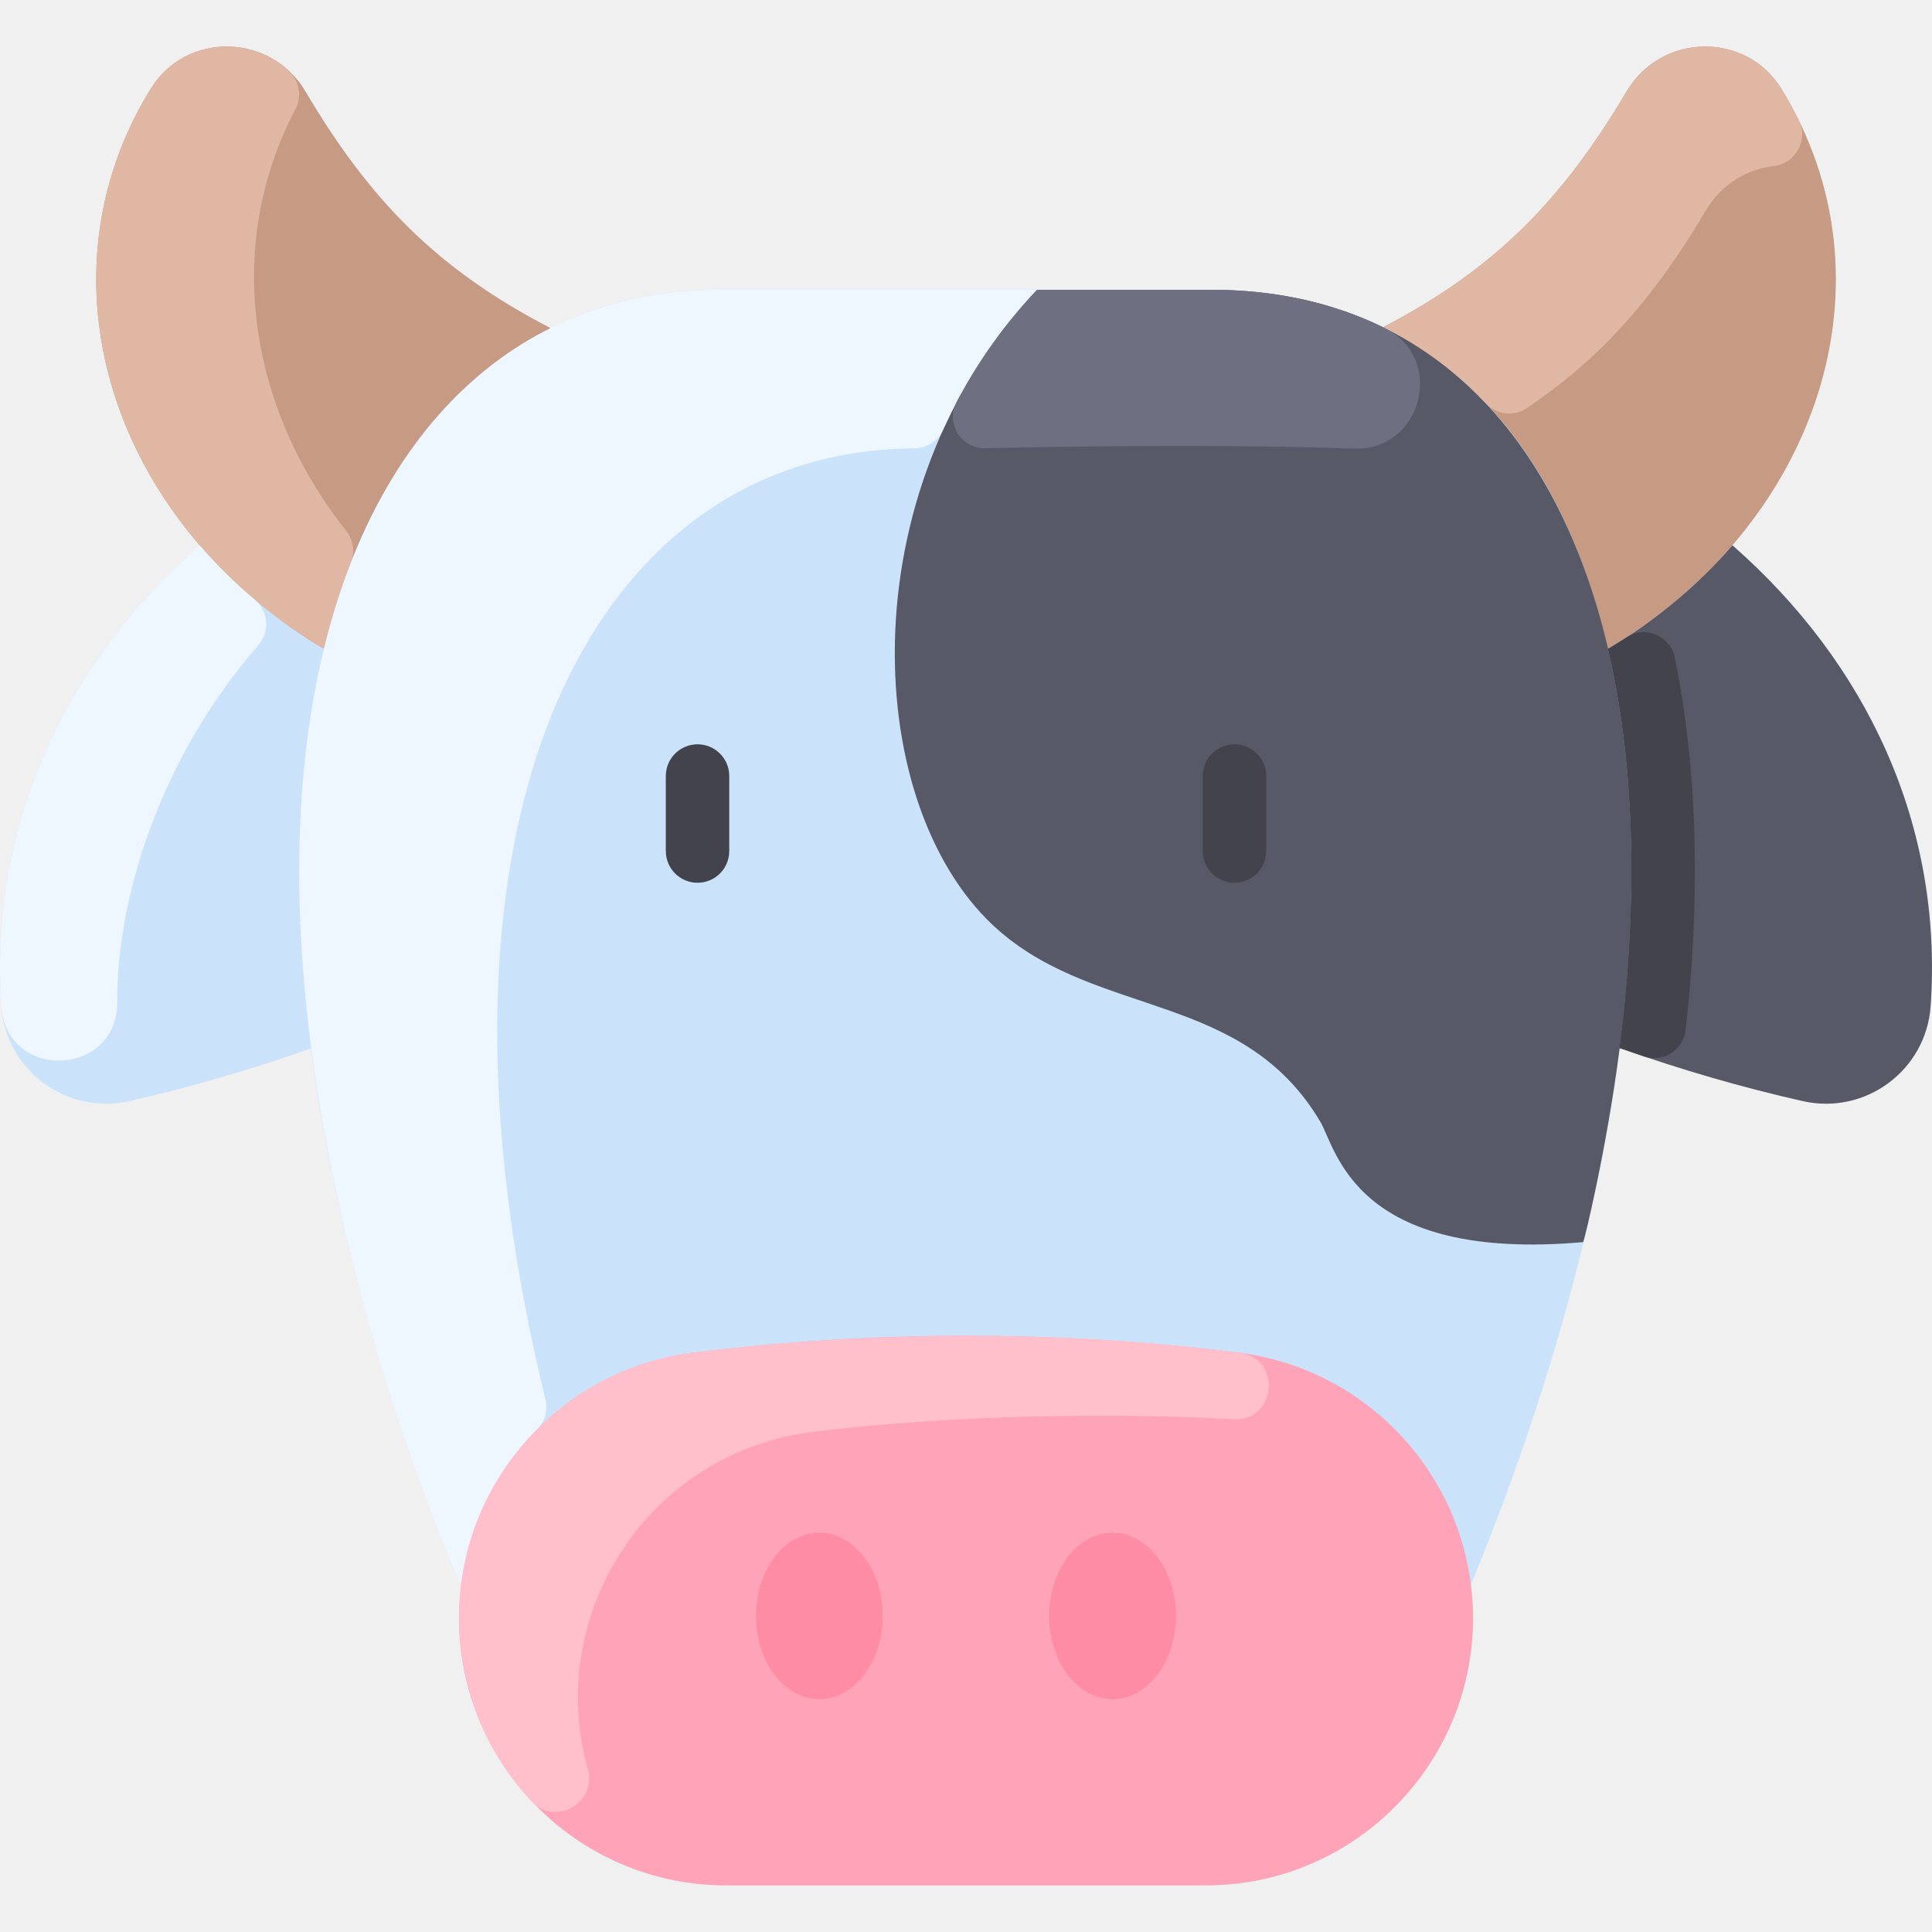
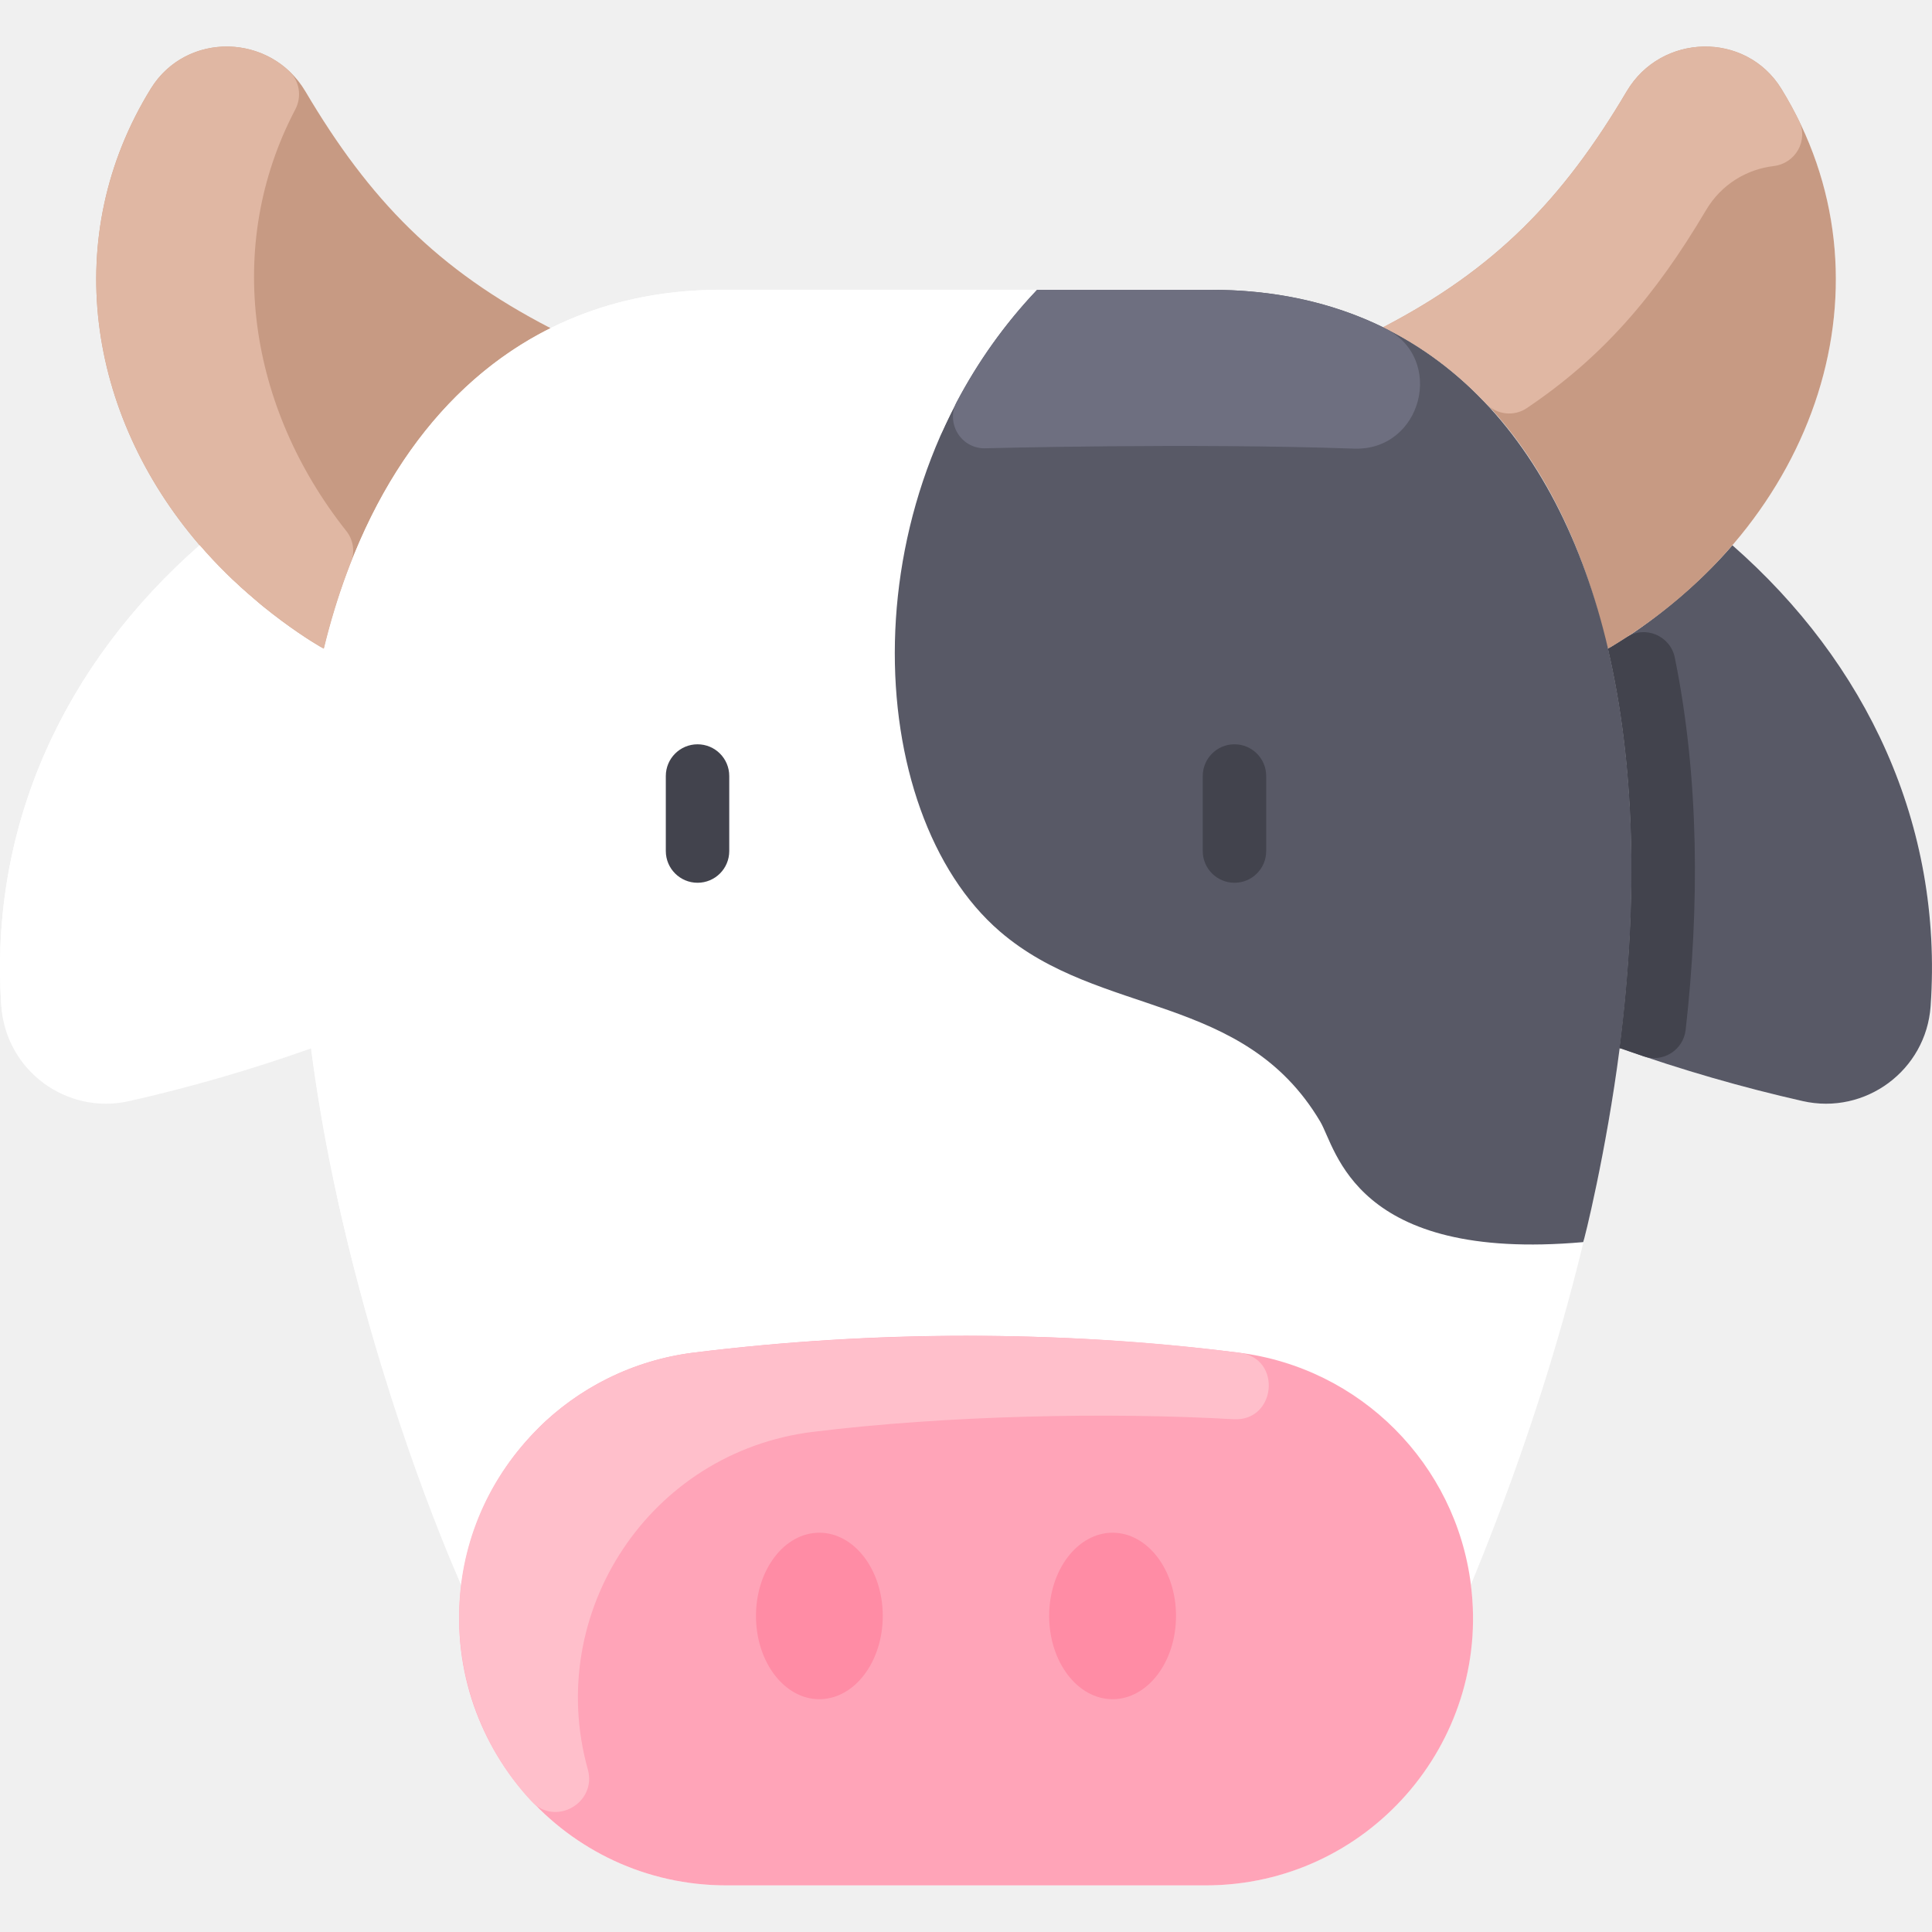
<svg xmlns="http://www.w3.org/2000/svg" width="24" height="24" viewBox="0 0 24 24" fill="none">
  <g clip-path="url(#clip0_183_1110)">
-     <path d="M21.52 6.773C22.923 5.143 23.254 2.929 22.127 1.102C21.686 0.386 20.635 0.411 20.206 1.135C19.41 2.482 18.57 3.343 17.181 4.065C16.516 3.74 15.787 3.599 15.046 3.599H8.954C8.178 3.599 7.468 3.763 6.837 4.078L6.835 4.074C5.437 3.35 4.593 2.487 3.794 1.135C3.365 0.411 2.314 0.386 1.873 1.102C0.746 2.929 1.077 5.143 2.48 6.773C0.817 8.231 -0.14 10.24 0.017 12.499C0.072 13.296 0.827 13.855 1.607 13.678C2.349 13.51 3.102 13.294 3.863 13.024C4.12 15.008 4.722 17.247 5.728 19.686C5.734 19.686 5.703 19.823 5.703 20.1C5.703 21.934 7.19 23.421 9.024 23.421H14.976C16.81 23.421 18.297 21.934 18.297 20.1C18.297 19.82 18.267 19.686 18.272 19.686C19.146 17.569 19.83 15.275 20.119 13.021C20.207 13.034 21.011 13.364 22.393 13.678C23.172 13.855 23.928 13.296 23.983 12.499C24.14 10.24 23.183 8.231 21.52 6.773V6.773Z" fill="#CBE3FA" />
-     <path d="M21.52 6.773C23.183 8.231 24.14 10.24 23.983 12.499C23.927 13.296 23.172 13.855 22.393 13.678C21.651 13.51 20.897 13.294 20.136 13.024L20.118 13.021C20.358 11.147 20.303 9.465 19.975 8.058C19.989 8.055 20.823 7.582 21.52 6.773V6.773Z" fill="#585966" />
-     <path d="M22.128 1.102C23.596 3.484 22.588 6.509 19.978 8.058C19.92 8.069 19.559 5.225 17.182 4.065C18.57 3.343 19.41 2.482 20.207 1.135C20.635 0.411 21.686 0.386 22.128 1.102V1.102Z" fill="#C79A83" />
-     <path d="M19.976 8.059C20.304 9.466 20.359 11.148 20.12 13.022C19.954 14.311 19.674 15.432 19.667 15.43C16.822 15.681 16.602 14.271 16.4 13.932C15.447 12.326 13.665 12.643 12.421 11.571C10.704 10.092 10.507 6.103 12.883 3.6H15.047C17.72 3.6 19.356 5.404 19.976 8.059V8.059Z" fill="#585966" />
-     <path d="M18.272 19.686C18.522 21.658 16.983 23.421 14.976 23.421H9.025C7.018 23.421 5.48 21.658 5.73 19.686C5.915 18.191 7.098 16.99 8.623 16.802C10.866 16.524 13.135 16.524 15.379 16.802C16.906 16.99 18.086 18.193 18.272 19.686V19.686Z" fill="#FFA4B8" />
+     <path d="M21.52 6.773C22.923 5.143 23.254 2.929 22.127 1.102C21.686 0.386 20.635 0.411 20.206 1.135C19.41 2.482 18.57 3.343 17.181 4.065C16.516 3.74 15.787 3.599 15.046 3.599H8.954C8.178 3.599 7.468 3.763 6.837 4.078L6.835 4.074C5.437 3.35 4.593 2.487 3.794 1.135C3.365 0.411 2.314 0.386 1.873 1.102C0.746 2.929 1.077 5.143 2.48 6.773C0.817 8.231 -0.14 10.24 0.017 12.499C0.072 13.296 0.827 13.855 1.607 13.678C2.349 13.51 3.102 13.294 3.863 13.024C4.12 15.008 4.722 17.247 5.728 19.686C5.734 19.686 5.703 19.823 5.703 20.1C5.703 21.934 7.19 23.421 9.024 23.421H14.976C16.81 23.421 18.297 21.934 18.297 20.1C18.297 19.82 18.267 19.686 18.272 19.686C19.146 17.569 19.83 15.275 20.119 13.021C20.207 13.034 21.011 13.364 22.393 13.678C23.172 13.855 23.928 13.296 23.983 12.499C24.14 10.24 23.183 8.231 21.52 6.773Z" fill="white" />
+     <path d="M21.52 6.773C23.183 8.231 24.14 10.24 23.983 12.499C23.927 13.296 23.172 13.855 22.393 13.678C21.651 13.51 20.897 13.294 20.136 13.024L20.118 13.021C20.358 11.147 20.303 9.465 19.975 8.058C19.989 8.055 20.823 7.582 21.52 6.773Z" fill="#585966" />
+     <path d="M22.128 1.102C23.596 3.484 22.588 6.509 19.978 8.058C19.92 8.069 19.559 5.225 17.182 4.065C18.57 3.343 19.41 2.482 20.207 1.135C20.635 0.411 21.686 0.386 22.128 1.102Z" fill="#C79A83" />
+     <path d="M19.976 8.059C20.304 9.466 20.359 11.148 20.12 13.022C19.954 14.311 19.674 15.432 19.667 15.43C16.822 15.681 16.602 14.271 16.4 13.932C15.447 12.326 13.665 12.643 12.421 11.571C10.704 10.092 10.507 6.103 12.883 3.6H15.047C17.72 3.6 19.356 5.404 19.976 8.059Z" fill="#585966" />
+     <path d="M18.272 19.686C18.522 21.658 16.983 23.421 14.976 23.421H9.025C7.018 23.421 5.48 21.658 5.73 19.686C5.915 18.191 7.098 16.99 8.623 16.802C10.866 16.524 13.135 16.524 15.379 16.802C16.906 16.99 18.086 18.193 18.272 19.686Z" fill="#FFA4B8" />
    <path d="M6.835 4.074L6.837 4.078C5.48 4.754 4.494 6.127 4.024 8.058C4.003 8.052 3.172 7.578 2.48 6.773C1.077 5.143 0.746 2.929 1.873 1.102C2.314 0.386 3.365 0.411 3.794 1.135C4.593 2.487 5.436 3.35 6.835 4.074Z" fill="#C79A83" />
-     <path d="M20.94 12.792C20.912 13.042 20.661 13.204 20.422 13.123C20.093 13.012 20.154 13.027 20.118 13.022C20.358 11.148 20.303 9.465 19.975 8.059C19.985 8.057 20.161 7.946 20.207 7.916C20.438 7.765 20.75 7.898 20.805 8.169C21.111 9.673 21.111 11.274 20.94 12.792V12.792Z" fill="#42434D" />
+     <path d="M20.94 12.792C20.912 13.042 20.661 13.204 20.422 13.123C20.093 13.012 20.154 13.027 20.118 13.022C20.358 11.148 20.303 9.465 19.975 8.059C19.985 8.057 20.161 7.946 20.207 7.916C20.438 7.765 20.75 7.898 20.805 8.169C21.111 9.673 21.111 11.274 20.94 12.792Z" fill="#42434D" />
    <path d="M8.665 10.966C8.448 10.966 8.271 10.79 8.271 10.572V9.64C8.271 9.422 8.448 9.246 8.665 9.246C8.883 9.246 9.059 9.422 9.059 9.64V10.572C9.059 10.79 8.883 10.966 8.665 10.966Z" fill="#42434D" />
    <path d="M15.335 10.966C15.118 10.966 14.941 10.79 14.941 10.572V9.64C14.941 9.422 15.118 9.246 15.335 9.246C15.553 9.246 15.729 9.422 15.729 9.64V10.572C15.729 10.79 15.553 10.966 15.335 10.966Z" fill="#42434D" />
    <path d="M10.178 21.108C10.613 21.108 10.966 20.645 10.966 20.074C10.966 19.503 10.613 19.04 10.178 19.04C9.743 19.04 9.391 19.503 9.391 20.074C9.391 20.645 9.743 21.108 10.178 21.108Z" fill="#FF8CA5" />
    <path d="M13.821 21.108C14.256 21.108 14.609 20.645 14.609 20.074C14.609 19.503 14.256 19.04 13.821 19.04C13.386 19.04 13.033 19.503 13.033 20.074C13.033 20.645 13.386 21.108 13.821 21.108Z" fill="#FF8CA5" />
-     <path d="M4.301 6.595C4.389 6.705 4.412 6.853 4.36 6.985C4.229 7.32 4.116 7.679 4.024 8.058C4.003 8.051 3.172 7.578 2.48 6.773C1.077 5.143 0.746 2.929 1.873 1.102C2.255 0.482 3.093 0.417 3.59 0.881C3.721 1.004 3.752 1.199 3.669 1.358C2.774 3.062 3.09 5.067 4.301 6.595V6.595Z" fill="#E0B7A3" />
-     <path d="M22.347 1.498C22.468 1.745 22.305 2.031 22.032 2.063C21.701 2.103 21.384 2.287 21.192 2.612C20.561 3.679 19.903 4.441 18.966 5.07C18.806 5.178 18.592 5.152 18.459 5.012C18.088 4.618 17.661 4.299 17.182 4.065C18.57 3.343 19.41 2.482 20.207 1.135C20.635 0.411 21.686 0.386 22.128 1.102C22.208 1.232 22.281 1.365 22.347 1.498V1.498Z" fill="#E0B7A3" />
-     <path d="M12.882 3.6C12.383 4.126 11.997 4.717 11.715 5.337C11.652 5.477 11.514 5.568 11.361 5.569C8.768 5.592 7.115 7.439 6.486 10.028C5.917 12.364 6.204 15.046 6.775 17.383C6.807 17.515 6.772 17.656 6.675 17.753C6.14 18.288 5.818 18.972 5.729 19.686C5.724 19.686 2.778 13.177 4.024 8.059C4.652 5.475 6.309 3.6 8.954 3.6H12.882V3.6Z" fill="#EEF7FF" />
-     <path d="M17.204 4.077C17.963 4.453 17.666 5.604 16.819 5.573C14.783 5.501 12.227 5.569 12.23 5.569C11.935 5.569 11.746 5.255 11.884 4.993C12.145 4.499 12.476 4.028 12.882 3.6H15.046C15.802 3.6 16.532 3.744 17.204 4.077V4.077Z" fill="#6E6F80" />
+     <path d="M4.301 6.595C4.389 6.705 4.412 6.853 4.36 6.985C4.229 7.32 4.116 7.679 4.024 8.058C4.003 8.051 3.172 7.578 2.48 6.773C1.077 5.143 0.746 2.929 1.873 1.102C2.255 0.482 3.093 0.417 3.59 0.881C3.721 1.004 3.752 1.199 3.669 1.358C2.774 3.062 3.09 5.067 4.301 6.595Z" fill="#E0B7A3" />
+     <path d="M22.347 1.498C22.468 1.745 22.305 2.031 22.032 2.063C21.701 2.103 21.384 2.287 21.192 2.612C20.561 3.679 19.903 4.441 18.966 5.07C18.806 5.178 18.592 5.152 18.459 5.012C18.088 4.618 17.661 4.299 17.182 4.065C18.57 3.343 19.41 2.482 20.207 1.135C20.635 0.411 21.686 0.386 22.128 1.102C22.208 1.232 22.281 1.365 22.347 1.498Z" fill="#E0B7A3" />
+     <path d="M12.882 3.6C12.383 4.126 11.997 4.717 11.715 5.337C11.652 5.477 11.514 5.568 11.361 5.569C8.768 5.592 7.115 7.439 6.486 10.028C5.917 12.364 6.204 15.046 6.775 17.383C6.807 17.515 6.772 17.656 6.675 17.753C6.14 18.288 5.818 18.972 5.729 19.686C5.724 19.686 2.778 13.177 4.024 8.059C4.652 5.475 6.309 3.6 8.954 3.6H12.882V3.6Z" fill="white" />
+     <path d="M17.204 4.077C17.963 4.453 17.666 5.604 16.819 5.573C14.783 5.501 12.227 5.569 12.23 5.569C11.935 5.569 11.746 5.255 11.884 4.993C12.145 4.499 12.476 4.028 12.882 3.6H15.046C15.802 3.6 16.532 3.744 17.204 4.077Z" fill="#6E6F80" />
    <path d="M15.403 16.806C15.929 16.874 15.853 17.66 15.324 17.63C13.763 17.541 11.752 17.583 10.099 17.787C8.065 18.038 6.76 20.039 7.302 21.98C7.418 22.396 6.898 22.693 6.603 22.377C5.491 21.187 5.342 19.249 6.538 17.899C7.059 17.31 7.789 16.905 8.622 16.802C10.951 16.515 13.339 16.535 15.403 16.806Z" fill="#FFBFCB" />
-     <path d="M1.456 12.45C1.462 13.373 0.083 13.443 0.017 12.499C-0.14 10.24 0.817 8.231 2.48 6.773C2.686 7.012 2.914 7.239 3.164 7.449C3.335 7.593 3.355 7.846 3.209 8.014C1.925 9.493 1.449 11.251 1.456 12.45V12.45Z" fill="#EEF7FF" />
+     <path d="M1.456 12.45C1.462 13.373 0.083 13.443 0.017 12.499C-0.14 10.24 0.817 8.231 2.48 6.773C2.686 7.012 2.914 7.239 3.164 7.449C3.335 7.593 3.355 7.846 3.209 8.014C1.925 9.493 1.449 11.251 1.456 12.45Z" fill="white" />
  </g>
  <defs>
    <clipPath id="clip0_183_1110">
      <rect width="24" height="24" fill="white" />
    </clipPath>
  </defs>
</svg>
